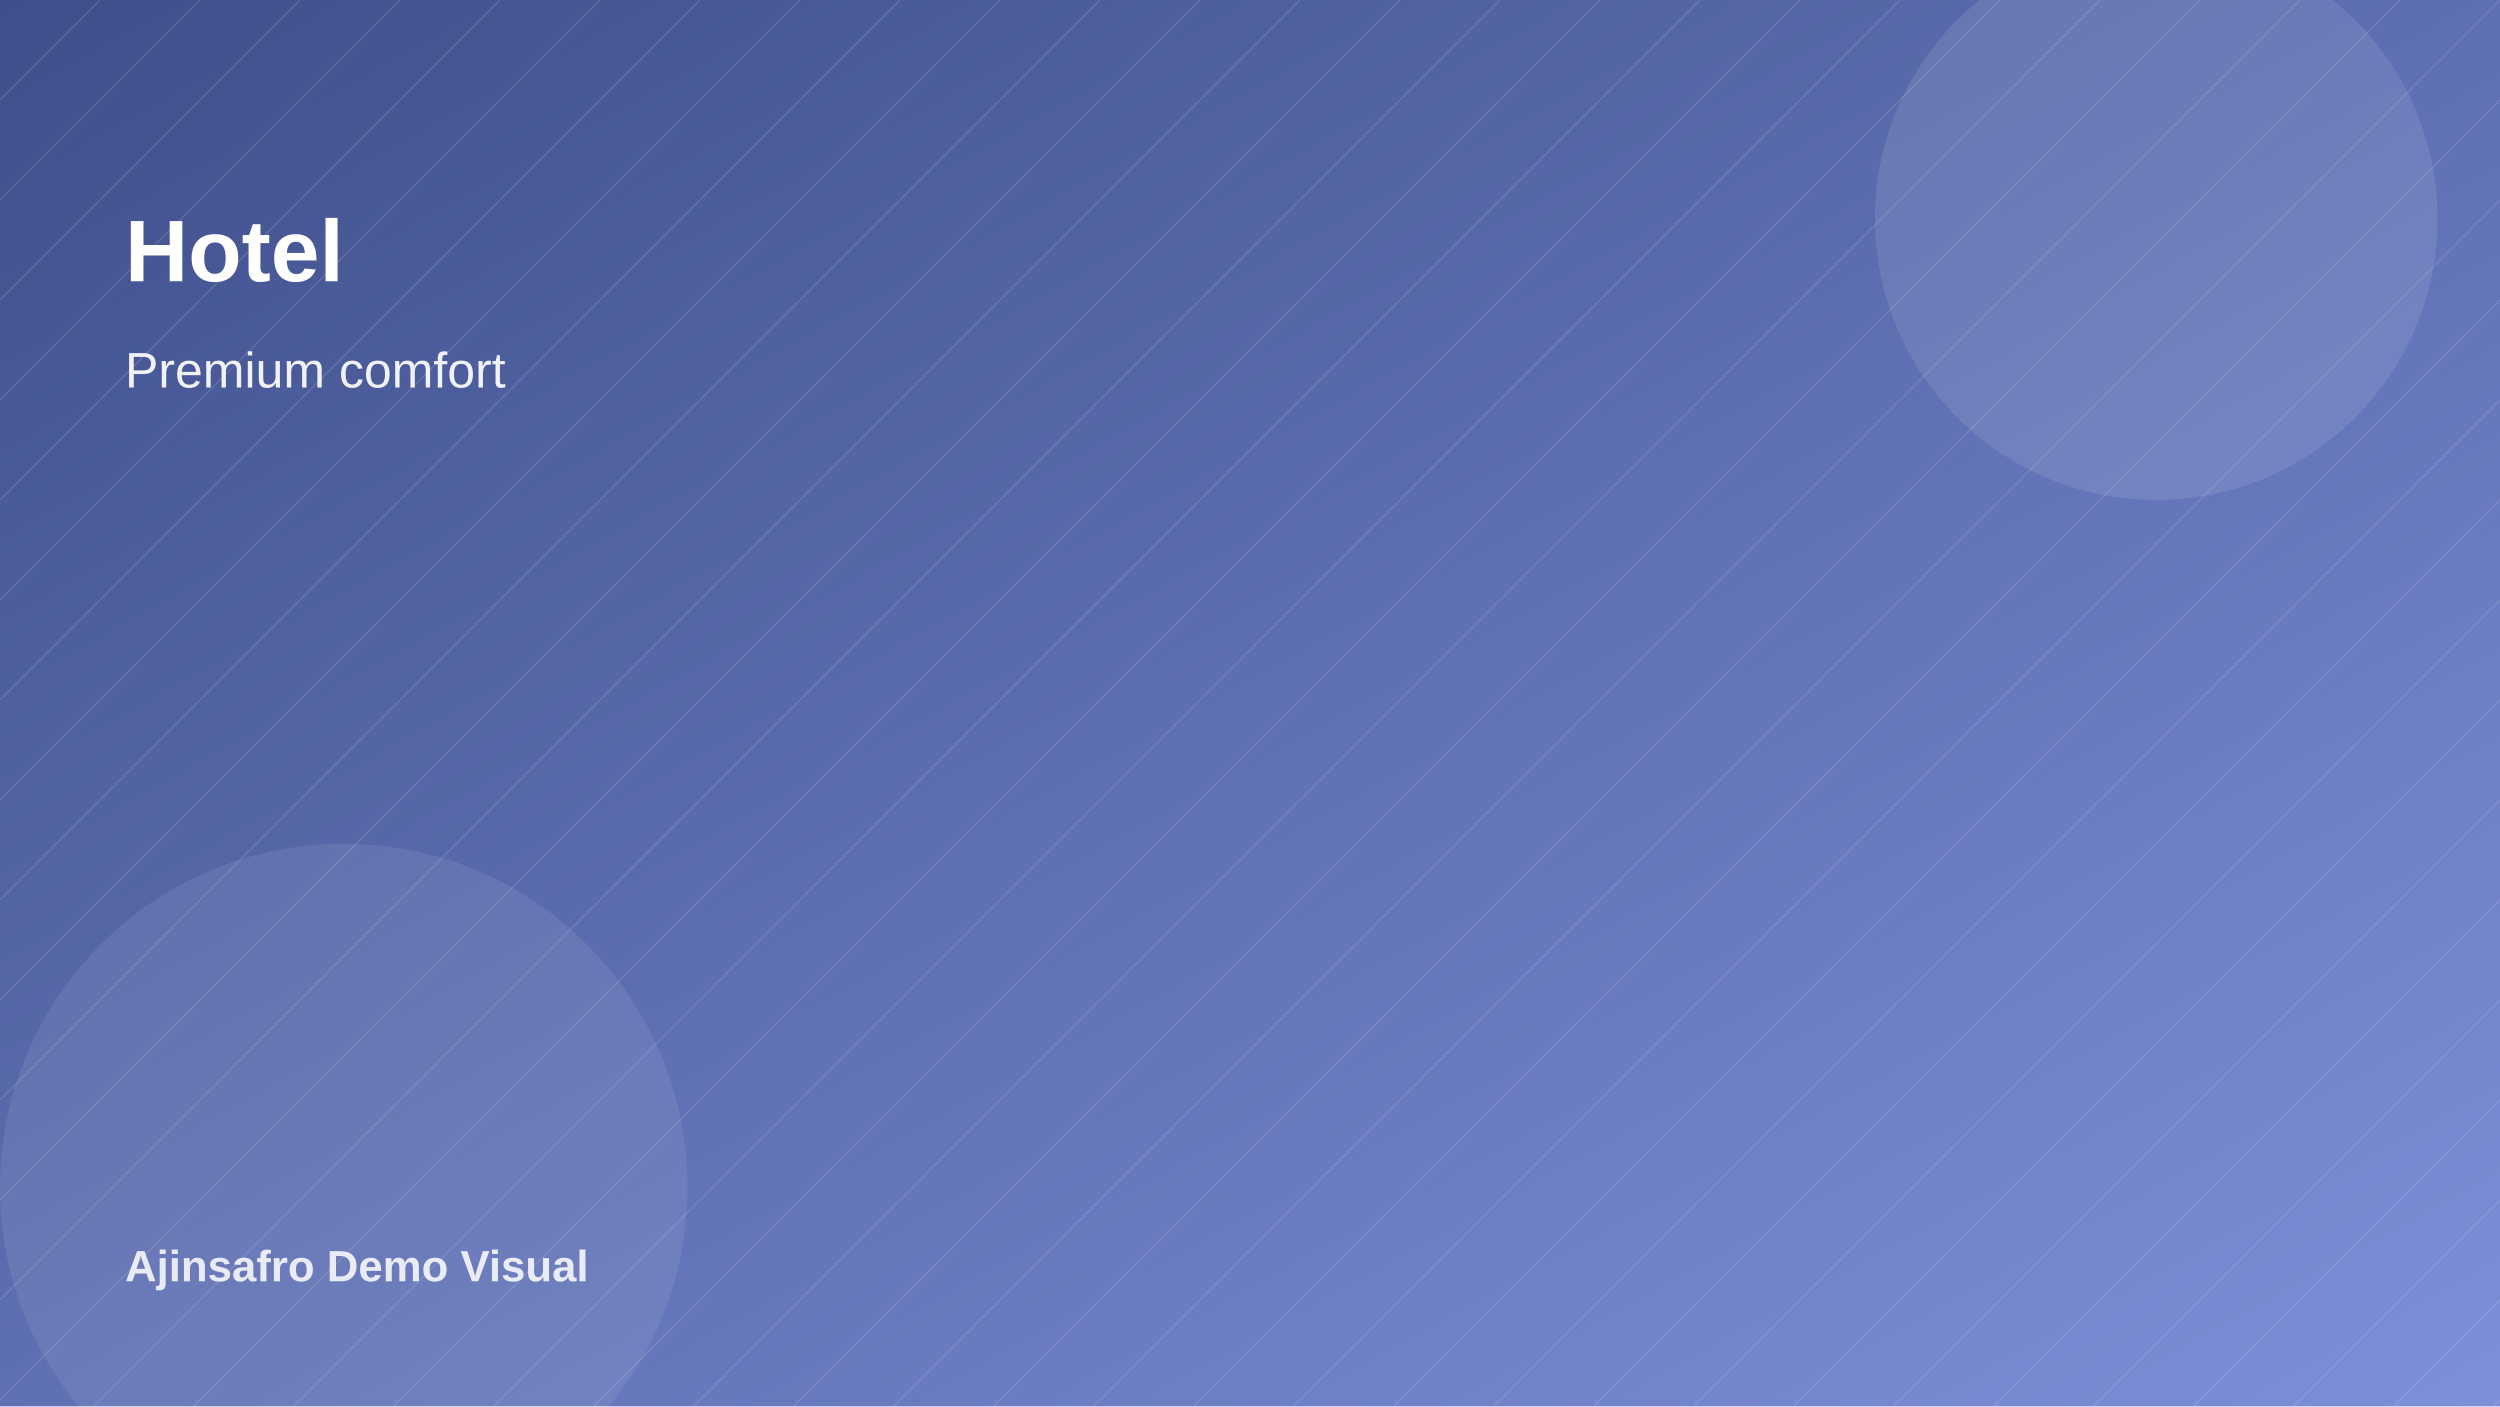
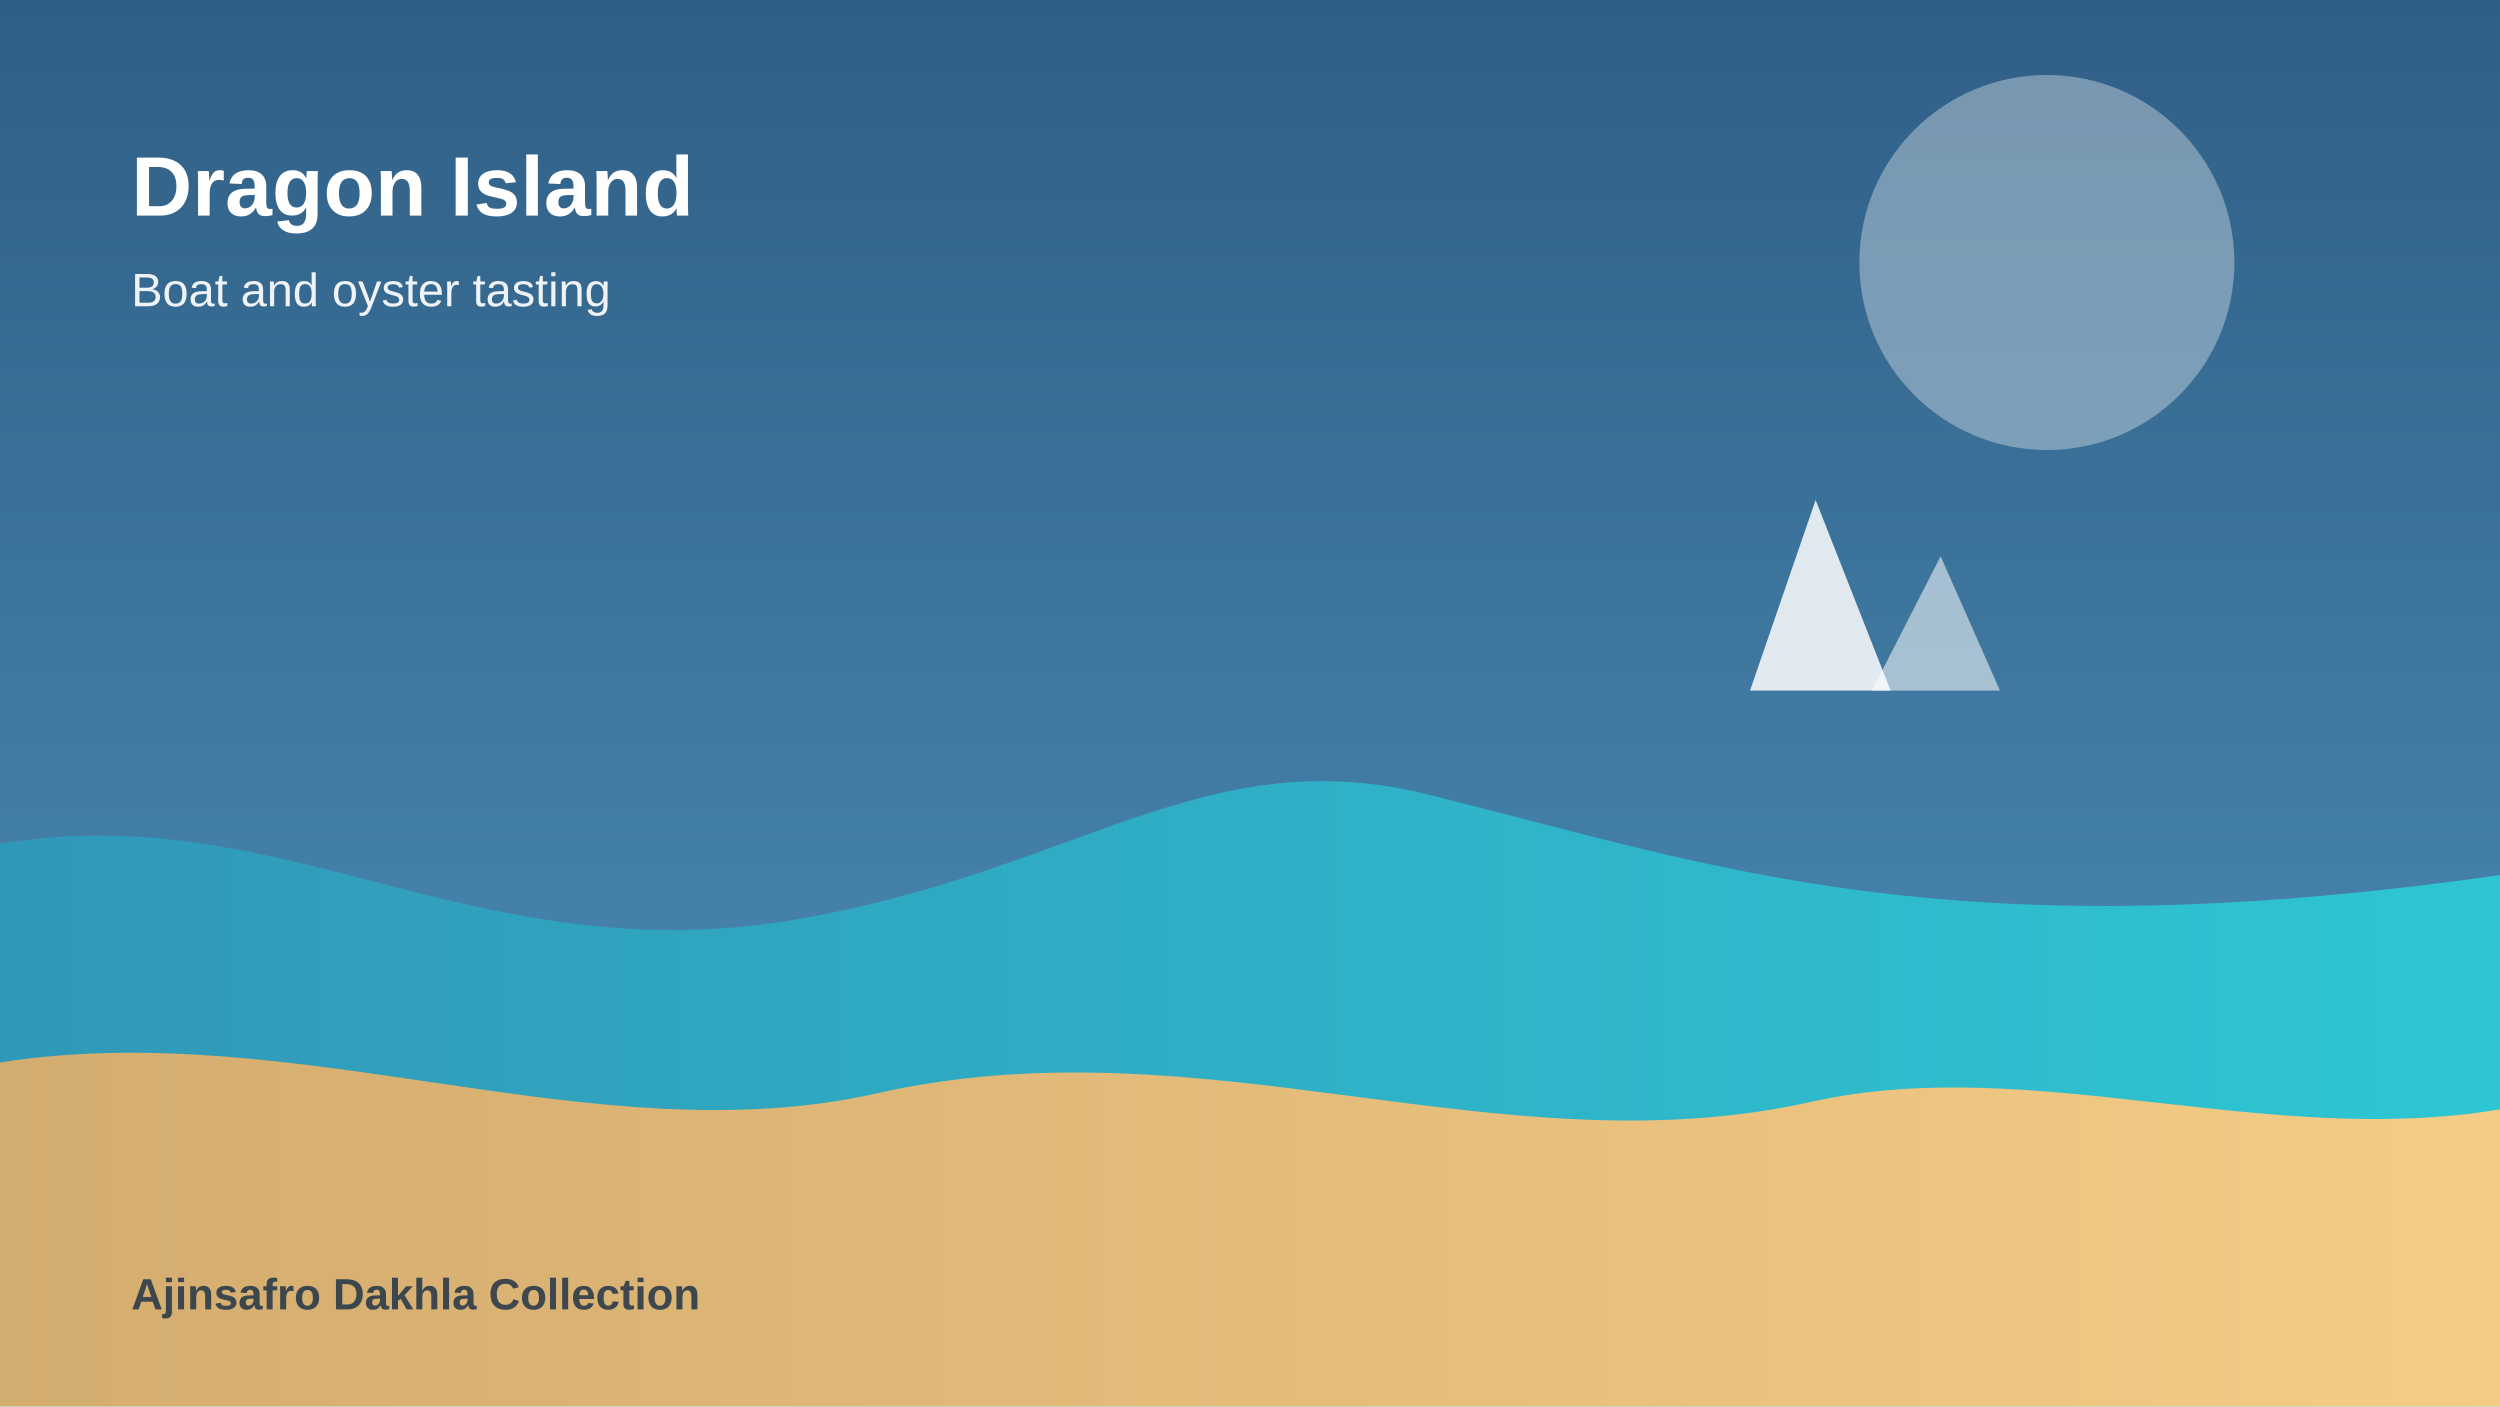
<svg xmlns="http://www.w3.org/2000/svg" width="1600" height="900" viewBox="0 0 1600 900">
  <defs>
-     <linearGradient id="g" x1="0" y1="0" x2="1" y2="1">
-       <stop offset="0%" stop-color="#3f4f8b" />
-       <stop offset="100%" stop-color="#7d8fd9" />
+     <linearGradient id="sky" x1="0" y1="0" x2="0" y2="1">
+       <stop offset="0%" stop-color="#305f86" />
+       <stop offset="100%" stop-color="#4f92bb" />
    </linearGradient>
-     <pattern id="p" width="64" height="64" patternUnits="userSpaceOnUse">
-       <path d="M0 64 L64 0" stroke="rgba(255,255,255,0.12)" stroke-width="1" />
-     </pattern>
+     <linearGradient id="sea" x1="0" y1="0" x2="1" y2="0">
+       <stop offset="0%" stop-color="#3098b8" />
+       <stop offset="100%" stop-color="#2ec6d3" />
+     </linearGradient>
+     <linearGradient id="sand" x1="0" y1="0" x2="1" y2="0">
+       <stop offset="0%" stop-color="#d3ac6f" />
+       <stop offset="100%" stop-color="#f4cc85" />
+     </linearGradient>
  </defs>
-   <rect width="1600" height="900" fill="url(#g)" />
-   <rect width="1600" height="900" fill="url(#p)" />
-   <circle cx="1380" cy="140" r="180" fill="rgba(255,255,255,0.10)" />
-   <circle cx="220" cy="760" r="220" fill="rgba(255,255,255,0.08)" />
-   <text x="80" y="180" fill="white" font-family="Poppins,Segoe UI,Arial,sans-serif" font-size="56" font-weight="700">Hotel</text>
-   <text x="80" y="248" fill="rgba(255,255,255,0.92)" font-family="Poppins,Segoe UI,Arial,sans-serif" font-size="32" font-weight="500">Premium comfort</text>
-   <text x="80" y="820" fill="rgba(255,255,255,0.85)" font-family="Poppins,Segoe UI,Arial,sans-serif" font-size="28" font-weight="600">Ajinsafro Demo Visual</text>
+   <rect width="1600" height="900" fill="url(#sky)" />
+   <ellipse cx="1310" cy="168" rx="120" ry="120" fill="rgba(255,255,255,0.34)" />
+   <path d="M0 540 C180 510 300 620 500 590 C690 560 770 470 920 510 C1100 555 1250 610 1600 560 L1600 760 L0 760 Z" fill="url(#sea)" />
+   <path d="M0 680 C190 650 380 740 560 700 C770 652 960 750 1160 705 C1300 674 1450 735 1600 710 L1600 900 L0 900 Z" fill="url(#sand)" />
+   <path d="M1120 442 L1162 320 L1210 442 Z" fill="rgba(255,255,255,0.84)" />
+   <path d="M1198 442 L1242 356 L1280 442 Z" fill="rgba(255,255,255,0.54)" />
+   <text x="84" y="138" fill="white" font-family="Poppins,Segoe UI,Arial,sans-serif" font-size="54" font-weight="700">Dragon Island</text>
+   <text x="84" y="196" fill="rgba(255,255,255,0.92)" font-family="Poppins,Segoe UI,Arial,sans-serif" font-size="30" font-weight="500">Boat and oyster tasting</text>
+   <text x="84" y="838" fill="rgba(22,44,68,0.80)" font-family="Poppins,Segoe UI,Arial,sans-serif" font-size="28" font-weight="600">Ajinsafro Dakhla Collection</text>
</svg>
